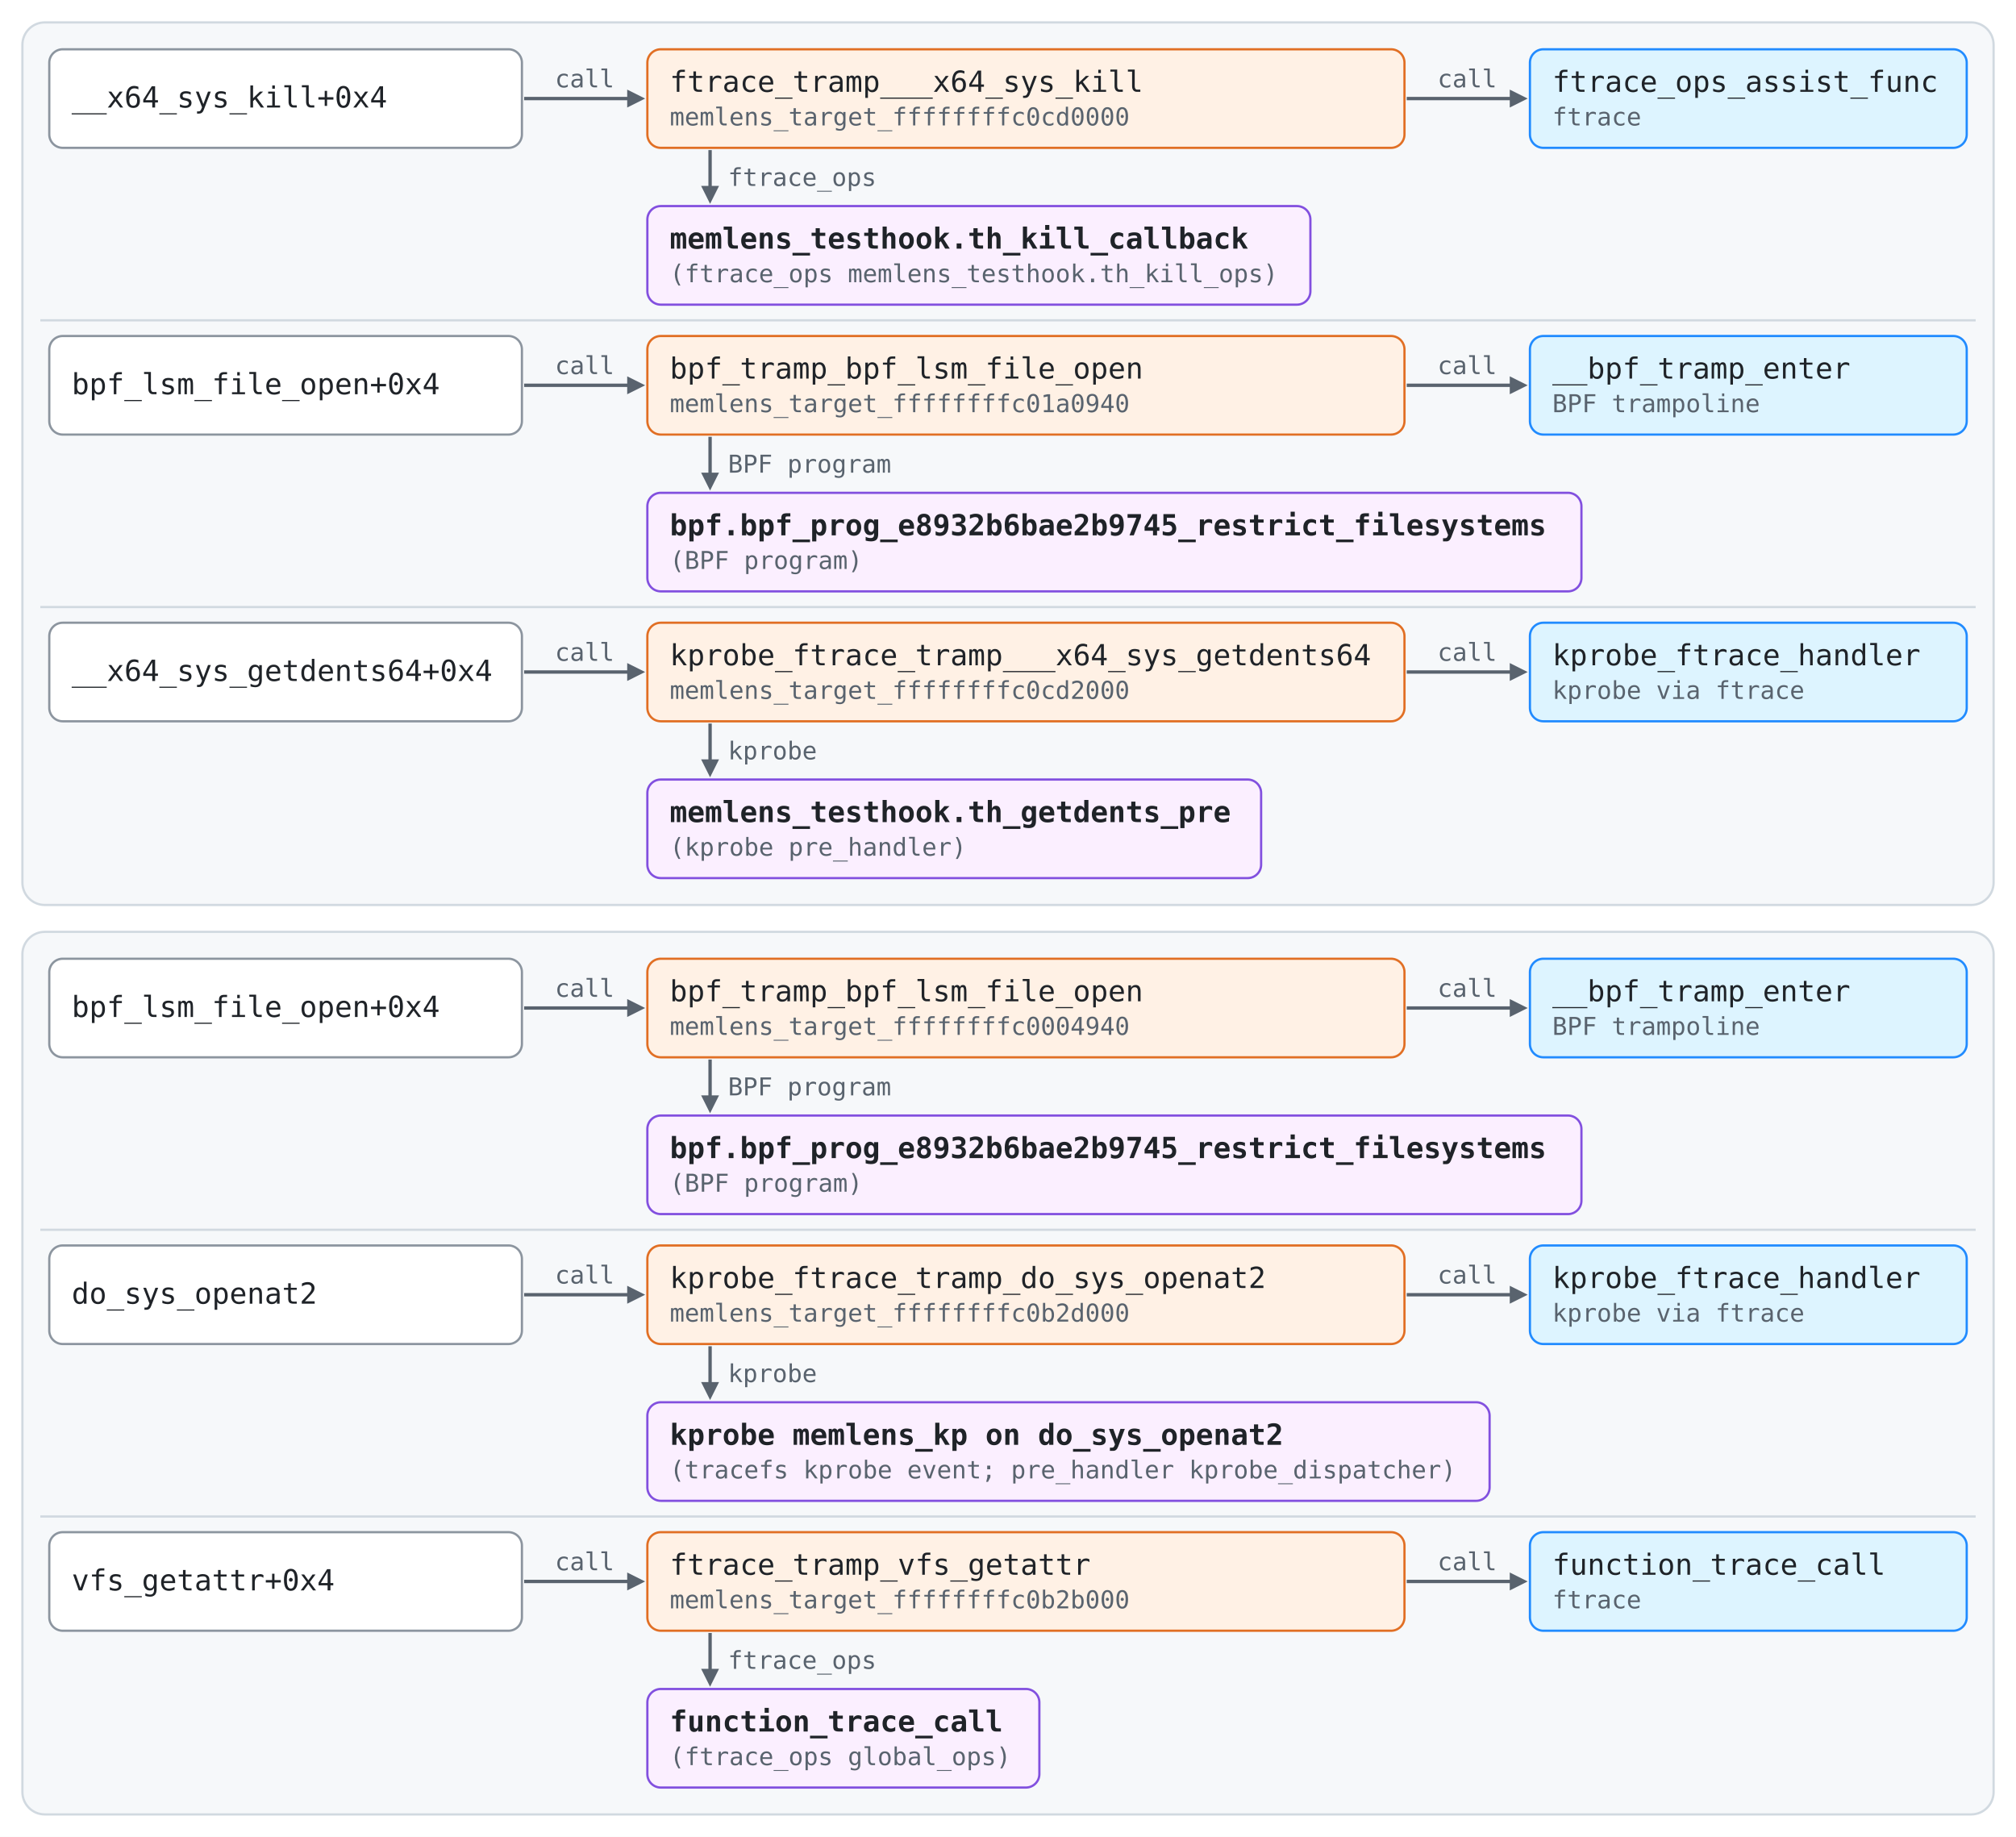
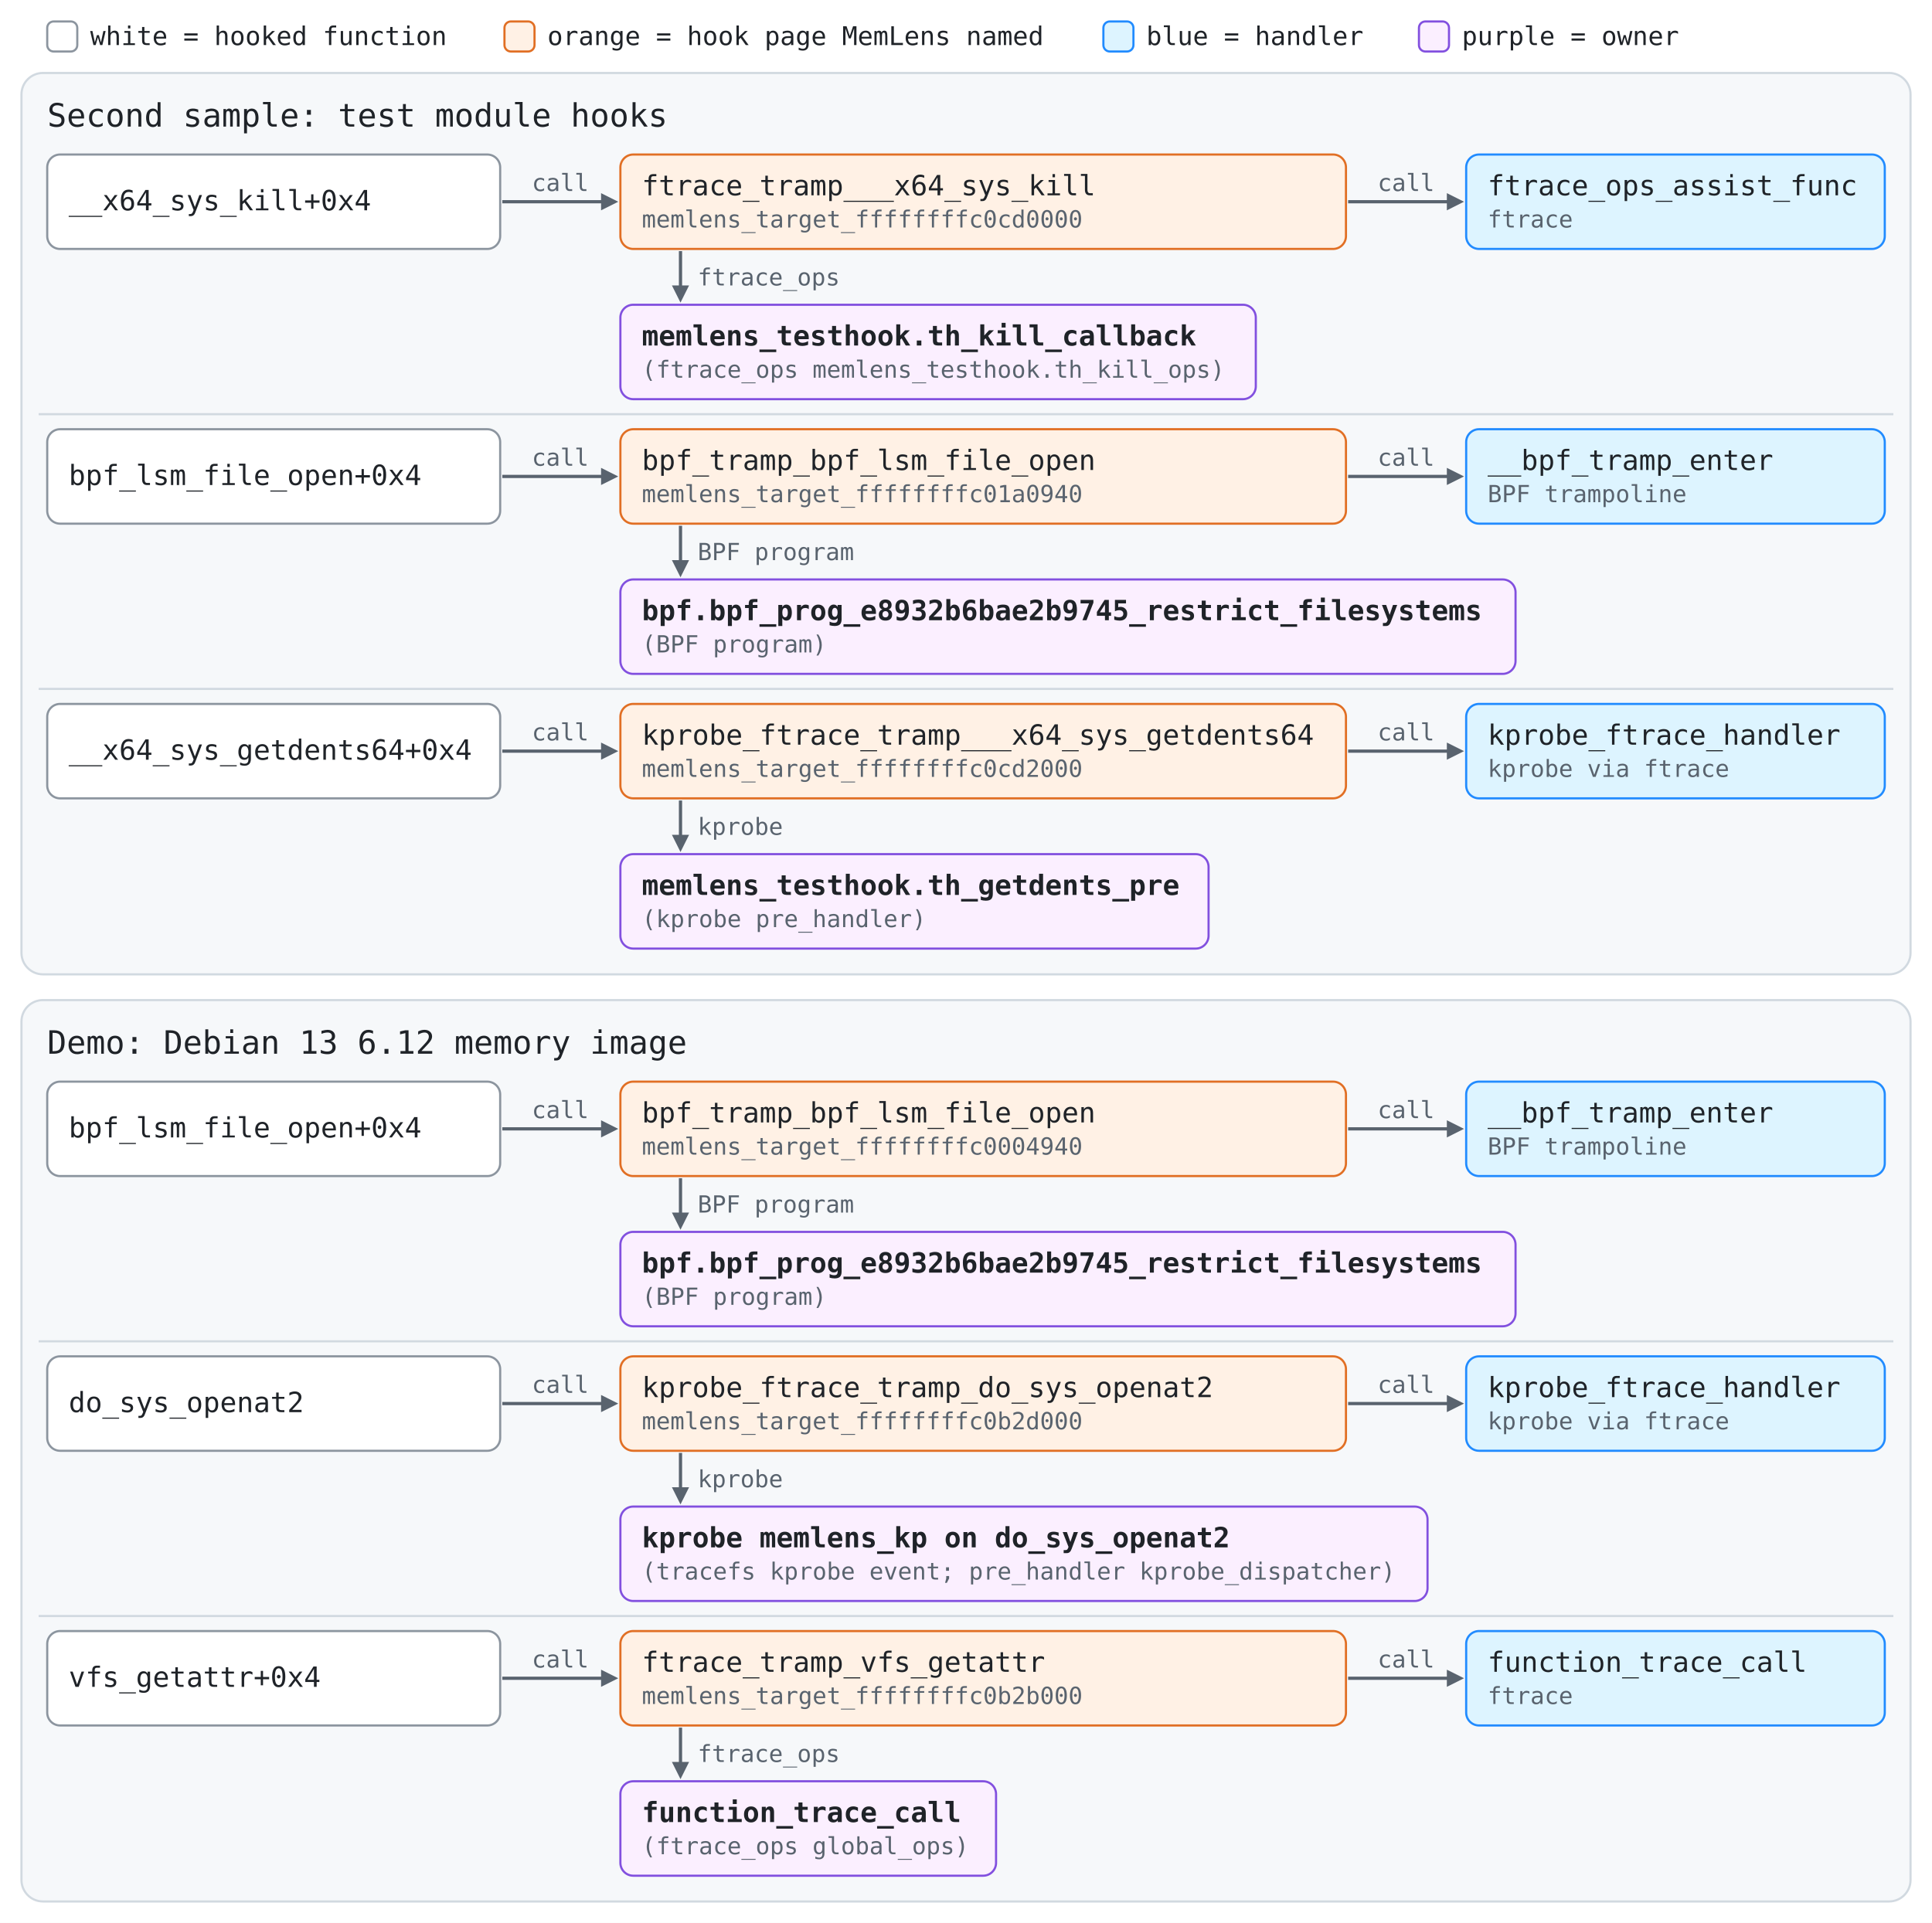
- <svg xmlns="http://www.w3.org/2000/svg" width="900" height="820" viewBox="0 0 900 820" font-family="monospace">
-   <rect width="900" height="820" fill="#ffffff" />
+ <svg xmlns="http://www.w3.org/2000/svg" width="900" height="896" viewBox="0 0 900 896" font-family="monospace">
+   <rect width="900" height="896" fill="#ffffff" />
+   <g class="legend">
+     <rect x="22" y="10" width="14" height="14" rx="3" fill="#ffffff" stroke="#8c959f" />
+     <text class="legend" x="42" y="21" font-size="12" fill="#1f2328">white = hooked function</text>
+     <rect x="235" y="10" width="14" height="14" rx="3" fill="#fff1e5" stroke="#e16f24" />
+     <text class="legend" x="255" y="21" font-size="12" fill="#1f2328">orange = hook page MemLens named</text>
+     <rect x="514" y="10" width="14" height="14" rx="3" fill="#ddf4ff" stroke="#218bff" />
+     <text class="legend" x="534" y="21" font-size="12" fill="#1f2328">blue = handler</text>
+     <rect x="661" y="10" width="14" height="14" rx="3" fill="#fbefff" stroke="#8250df" />
+     <text class="legend" x="681" y="21" font-size="12" fill="#1f2328">purple = owner</text>
+   </g>
  <g class="panel">
-     <rect x="10" y="10" width="880" height="394" rx="10" fill="#f6f8fa" stroke="#d1d9e0" />
+     <rect x="10" y="34" width="880" height="420" rx="10" fill="#f6f8fa" stroke="#d1d9e0" />
+     <text class="heading" x="22" y="59" font-size="15" fill="#1f2328">Second sample: test module hooks</text>
    <g class="lane">
-       <rect x="22" y="22" width="211" height="44" rx="6" fill="#ffffff" stroke="#8c959f" />
-       <text class="site" x="32" y="48" font-size="13" fill="#1f2328">__x64_sys_kill+0x4</text>
-       <rect x="289" y="22" width="338" height="44" rx="6" fill="#fff1e5" stroke="#e16f24" />
-       <text class="page" x="299" y="41" font-size="13" fill="#1f2328">ftrace_tramp___x64_sys_kill</text>
-       <text class="page-label" x="299" y="56" font-size="11" fill="#59636e">memlens_target_ffffffffc0cd0000</text>
-       <rect x="683" y="22" width="195" height="44" rx="6" fill="#ddf4ff" stroke="#218bff" />
-       <text class="handler" x="693" y="41" font-size="13" fill="#1f2328">ftrace_ops_assist_func</text>
-       <text class="handler-label" x="693" y="56" font-size="11" fill="#59636e">ftrace</text>
-       <line x1="234" y1="44" x2="281" y2="44" stroke="#59636e" stroke-width="1.5" />
-       <polygon points="288,44 280,40 280,48" fill="#59636e" />
-       <text class="edge" x="261" y="39" font-size="11" text-anchor="middle" fill="#59636e">call</text>
-       <line x1="628" y1="44" x2="675" y2="44" stroke="#59636e" stroke-width="1.5" />
-       <polygon points="682,44 674,40 674,48" fill="#59636e" />
-       <text class="edge" x="655" y="39" font-size="11" text-anchor="middle" fill="#59636e">call</text>
-       <line x1="317" y1="67" x2="317" y2="84" stroke="#59636e" stroke-width="1.5" />
-       <polygon points="317,91 313,83 321,83" fill="#59636e" />
-       <text class="edge" x="325" y="83" font-size="11" fill="#59636e">ftrace_ops</text>
-       <rect x="289" y="92" width="296" height="44" rx="6" fill="#fbefff" stroke="#8250df" />
-       <text class="owner" x="299" y="111" font-size="13" font-weight="bold" fill="#1f2328">memlens_testhook.th_kill_callback</text>
-       <text class="owner" x="299" y="126" font-size="11" fill="#59636e">(ftrace_ops memlens_testhook.th_kill_ops)</text>
+       <rect x="22" y="72" width="211" height="44" rx="6" fill="#ffffff" stroke="#8c959f" />
+       <text class="site" x="32" y="98" font-size="13" fill="#1f2328">__x64_sys_kill+0x4</text>
+       <rect x="289" y="72" width="338" height="44" rx="6" fill="#fff1e5" stroke="#e16f24" />
+       <text class="page" x="299" y="91" font-size="13" fill="#1f2328">ftrace_tramp___x64_sys_kill</text>
+       <text class="page-label" x="299" y="106" font-size="11" fill="#59636e">memlens_target_ffffffffc0cd0000</text>
+       <rect x="683" y="72" width="195" height="44" rx="6" fill="#ddf4ff" stroke="#218bff" />
+       <text class="handler" x="693" y="91" font-size="13" fill="#1f2328">ftrace_ops_assist_func</text>
+       <text class="handler-label" x="693" y="106" font-size="11" fill="#59636e">ftrace</text>
+       <line x1="234" y1="94" x2="281" y2="94" stroke="#59636e" stroke-width="1.5" />
+       <polygon points="288,94 280,90 280,98" fill="#59636e" />
+       <text class="edge" x="261" y="89" font-size="11" text-anchor="middle" fill="#59636e">call</text>
+       <line x1="628" y1="94" x2="675" y2="94" stroke="#59636e" stroke-width="1.5" />
+       <polygon points="682,94 674,90 674,98" fill="#59636e" />
+       <text class="edge" x="655" y="89" font-size="11" text-anchor="middle" fill="#59636e">call</text>
+       <line x1="317" y1="117" x2="317" y2="134" stroke="#59636e" stroke-width="1.5" />
+       <polygon points="317,141 313,133 321,133" fill="#59636e" />
+       <text class="edge" x="325" y="133" font-size="11" fill="#59636e">ftrace_ops</text>
+       <rect x="289" y="142" width="296" height="44" rx="6" fill="#fbefff" stroke="#8250df" />
+       <text class="owner" x="299" y="161" font-size="13" font-weight="bold" fill="#1f2328">memlens_testhook.th_kill_callback</text>
+       <text class="owner" x="299" y="176" font-size="11" fill="#59636e">(ftrace_ops memlens_testhook.th_kill_ops)</text>
    </g>
-     <line x1="18" y1="143" x2="882" y2="143" stroke="#d1d9e0" />
+     <line x1="18" y1="193" x2="882" y2="193" stroke="#d1d9e0" />
    <g class="lane">
-       <rect x="22" y="150" width="211" height="44" rx="6" fill="#ffffff" stroke="#8c959f" />
-       <text class="site" x="32" y="176" font-size="13" fill="#1f2328">bpf_lsm_file_open+0x4</text>
-       <rect x="289" y="150" width="338" height="44" rx="6" fill="#fff1e5" stroke="#e16f24" />
-       <text class="page" x="299" y="169" font-size="13" fill="#1f2328">bpf_tramp_bpf_lsm_file_open</text>
-       <text class="page-label" x="299" y="184" font-size="11" fill="#59636e">memlens_target_ffffffffc01a0940</text>
-       <rect x="683" y="150" width="195" height="44" rx="6" fill="#ddf4ff" stroke="#218bff" />
-       <text class="handler" x="693" y="169" font-size="13" fill="#1f2328">__bpf_tramp_enter</text>
-       <text class="handler-label" x="693" y="184" font-size="11" fill="#59636e">BPF trampoline</text>
-       <line x1="234" y1="172" x2="281" y2="172" stroke="#59636e" stroke-width="1.5" />
-       <polygon points="288,172 280,168 280,176" fill="#59636e" />
-       <text class="edge" x="261" y="167" font-size="11" text-anchor="middle" fill="#59636e">call</text>
-       <line x1="628" y1="172" x2="675" y2="172" stroke="#59636e" stroke-width="1.5" />
-       <polygon points="682,172 674,168 674,176" fill="#59636e" />
-       <text class="edge" x="655" y="167" font-size="11" text-anchor="middle" fill="#59636e">call</text>
-       <line x1="317" y1="195" x2="317" y2="212" stroke="#59636e" stroke-width="1.5" />
-       <polygon points="317,219 313,211 321,211" fill="#59636e" />
-       <text class="edge" x="325" y="211" font-size="11" fill="#59636e">BPF program</text>
-       <rect x="289" y="220" width="417" height="44" rx="6" fill="#fbefff" stroke="#8250df" />
-       <text class="owner" x="299" y="239" font-size="13" font-weight="bold" fill="#1f2328">bpf.bpf_prog_e8932b6bae2b9745_restrict_filesystems</text>
-       <text class="owner" x="299" y="254" font-size="11" fill="#59636e">(BPF program)</text>
+       <rect x="22" y="200" width="211" height="44" rx="6" fill="#ffffff" stroke="#8c959f" />
+       <text class="site" x="32" y="226" font-size="13" fill="#1f2328">bpf_lsm_file_open+0x4</text>
+       <rect x="289" y="200" width="338" height="44" rx="6" fill="#fff1e5" stroke="#e16f24" />
+       <text class="page" x="299" y="219" font-size="13" fill="#1f2328">bpf_tramp_bpf_lsm_file_open</text>
+       <text class="page-label" x="299" y="234" font-size="11" fill="#59636e">memlens_target_ffffffffc01a0940</text>
+       <rect x="683" y="200" width="195" height="44" rx="6" fill="#ddf4ff" stroke="#218bff" />
+       <text class="handler" x="693" y="219" font-size="13" fill="#1f2328">__bpf_tramp_enter</text>
+       <text class="handler-label" x="693" y="234" font-size="11" fill="#59636e">BPF trampoline</text>
+       <line x1="234" y1="222" x2="281" y2="222" stroke="#59636e" stroke-width="1.5" />
+       <polygon points="288,222 280,218 280,226" fill="#59636e" />
+       <text class="edge" x="261" y="217" font-size="11" text-anchor="middle" fill="#59636e">call</text>
+       <line x1="628" y1="222" x2="675" y2="222" stroke="#59636e" stroke-width="1.5" />
+       <polygon points="682,222 674,218 674,226" fill="#59636e" />
+       <text class="edge" x="655" y="217" font-size="11" text-anchor="middle" fill="#59636e">call</text>
+       <line x1="317" y1="245" x2="317" y2="262" stroke="#59636e" stroke-width="1.5" />
+       <polygon points="317,269 313,261 321,261" fill="#59636e" />
+       <text class="edge" x="325" y="261" font-size="11" fill="#59636e">BPF program</text>
+       <rect x="289" y="270" width="417" height="44" rx="6" fill="#fbefff" stroke="#8250df" />
+       <text class="owner" x="299" y="289" font-size="13" font-weight="bold" fill="#1f2328">bpf.bpf_prog_e8932b6bae2b9745_restrict_filesystems</text>
+       <text class="owner" x="299" y="304" font-size="11" fill="#59636e">(BPF program)</text>
    </g>
-     <line x1="18" y1="271" x2="882" y2="271" stroke="#d1d9e0" />
+     <line x1="18" y1="321" x2="882" y2="321" stroke="#d1d9e0" />
    <g class="lane">
-       <rect x="22" y="278" width="211" height="44" rx="6" fill="#ffffff" stroke="#8c959f" />
-       <text class="site" x="32" y="304" font-size="13" fill="#1f2328">__x64_sys_getdents64+0x4</text>
-       <rect x="289" y="278" width="338" height="44" rx="6" fill="#fff1e5" stroke="#e16f24" />
-       <text class="page" x="299" y="297" font-size="13" fill="#1f2328">kprobe_ftrace_tramp___x64_sys_getdents64</text>
-       <text class="page-label" x="299" y="312" font-size="11" fill="#59636e">memlens_target_ffffffffc0cd2000</text>
-       <rect x="683" y="278" width="195" height="44" rx="6" fill="#ddf4ff" stroke="#218bff" />
-       <text class="handler" x="693" y="297" font-size="13" fill="#1f2328">kprobe_ftrace_handler</text>
-       <text class="handler-label" x="693" y="312" font-size="11" fill="#59636e">kprobe via ftrace</text>
-       <line x1="234" y1="300" x2="281" y2="300" stroke="#59636e" stroke-width="1.5" />
-       <polygon points="288,300 280,296 280,304" fill="#59636e" />
-       <text class="edge" x="261" y="295" font-size="11" text-anchor="middle" fill="#59636e">call</text>
-       <line x1="628" y1="300" x2="675" y2="300" stroke="#59636e" stroke-width="1.5" />
-       <polygon points="682,300 674,296 674,304" fill="#59636e" />
-       <text class="edge" x="655" y="295" font-size="11" text-anchor="middle" fill="#59636e">call</text>
-       <line x1="317" y1="323" x2="317" y2="340" stroke="#59636e" stroke-width="1.5" />
-       <polygon points="317,347 313,339 321,339" fill="#59636e" />
-       <text class="edge" x="325" y="339" font-size="11" fill="#59636e">kprobe</text>
-       <rect x="289" y="348" width="274" height="44" rx="6" fill="#fbefff" stroke="#8250df" />
-       <text class="owner" x="299" y="367" font-size="13" font-weight="bold" fill="#1f2328">memlens_testhook.th_getdents_pre</text>
-       <text class="owner" x="299" y="382" font-size="11" fill="#59636e">(kprobe pre_handler)</text>
+       <rect x="22" y="328" width="211" height="44" rx="6" fill="#ffffff" stroke="#8c959f" />
+       <text class="site" x="32" y="354" font-size="13" fill="#1f2328">__x64_sys_getdents64+0x4</text>
+       <rect x="289" y="328" width="338" height="44" rx="6" fill="#fff1e5" stroke="#e16f24" />
+       <text class="page" x="299" y="347" font-size="13" fill="#1f2328">kprobe_ftrace_tramp___x64_sys_getdents64</text>
+       <text class="page-label" x="299" y="362" font-size="11" fill="#59636e">memlens_target_ffffffffc0cd2000</text>
+       <rect x="683" y="328" width="195" height="44" rx="6" fill="#ddf4ff" stroke="#218bff" />
+       <text class="handler" x="693" y="347" font-size="13" fill="#1f2328">kprobe_ftrace_handler</text>
+       <text class="handler-label" x="693" y="362" font-size="11" fill="#59636e">kprobe via ftrace</text>
+       <line x1="234" y1="350" x2="281" y2="350" stroke="#59636e" stroke-width="1.5" />
+       <polygon points="288,350 280,346 280,354" fill="#59636e" />
+       <text class="edge" x="261" y="345" font-size="11" text-anchor="middle" fill="#59636e">call</text>
+       <line x1="628" y1="350" x2="675" y2="350" stroke="#59636e" stroke-width="1.5" />
+       <polygon points="682,350 674,346 674,354" fill="#59636e" />
+       <text class="edge" x="655" y="345" font-size="11" text-anchor="middle" fill="#59636e">call</text>
+       <line x1="317" y1="373" x2="317" y2="390" stroke="#59636e" stroke-width="1.5" />
+       <polygon points="317,397 313,389 321,389" fill="#59636e" />
+       <text class="edge" x="325" y="389" font-size="11" fill="#59636e">kprobe</text>
+       <rect x="289" y="398" width="274" height="44" rx="6" fill="#fbefff" stroke="#8250df" />
+       <text class="owner" x="299" y="417" font-size="13" font-weight="bold" fill="#1f2328">memlens_testhook.th_getdents_pre</text>
+       <text class="owner" x="299" y="432" font-size="11" fill="#59636e">(kprobe pre_handler)</text>
    </g>
  </g>
  <g class="panel">
-     <rect x="10" y="416" width="880" height="394" rx="10" fill="#f6f8fa" stroke="#d1d9e0" />
+     <rect x="10" y="466" width="880" height="420" rx="10" fill="#f6f8fa" stroke="#d1d9e0" />
+     <text class="heading" x="22" y="491" font-size="15" fill="#1f2328">Demo: Debian 13 6.12 memory image</text>
    <g class="lane">
-       <rect x="22" y="428" width="211" height="44" rx="6" fill="#ffffff" stroke="#8c959f" />
-       <text class="site" x="32" y="454" font-size="13" fill="#1f2328">bpf_lsm_file_open+0x4</text>
-       <rect x="289" y="428" width="338" height="44" rx="6" fill="#fff1e5" stroke="#e16f24" />
-       <text class="page" x="299" y="447" font-size="13" fill="#1f2328">bpf_tramp_bpf_lsm_file_open</text>
-       <text class="page-label" x="299" y="462" font-size="11" fill="#59636e">memlens_target_ffffffffc0004940</text>
-       <rect x="683" y="428" width="195" height="44" rx="6" fill="#ddf4ff" stroke="#218bff" />
-       <text class="handler" x="693" y="447" font-size="13" fill="#1f2328">__bpf_tramp_enter</text>
-       <text class="handler-label" x="693" y="462" font-size="11" fill="#59636e">BPF trampoline</text>
-       <line x1="234" y1="450" x2="281" y2="450" stroke="#59636e" stroke-width="1.5" />
-       <polygon points="288,450 280,446 280,454" fill="#59636e" />
-       <text class="edge" x="261" y="445" font-size="11" text-anchor="middle" fill="#59636e">call</text>
-       <line x1="628" y1="450" x2="675" y2="450" stroke="#59636e" stroke-width="1.5" />
-       <polygon points="682,450 674,446 674,454" fill="#59636e" />
-       <text class="edge" x="655" y="445" font-size="11" text-anchor="middle" fill="#59636e">call</text>
-       <line x1="317" y1="473" x2="317" y2="490" stroke="#59636e" stroke-width="1.5" />
-       <polygon points="317,497 313,489 321,489" fill="#59636e" />
-       <text class="edge" x="325" y="489" font-size="11" fill="#59636e">BPF program</text>
-       <rect x="289" y="498" width="417" height="44" rx="6" fill="#fbefff" stroke="#8250df" />
-       <text class="owner" x="299" y="517" font-size="13" font-weight="bold" fill="#1f2328">bpf.bpf_prog_e8932b6bae2b9745_restrict_filesystems</text>
-       <text class="owner" x="299" y="532" font-size="11" fill="#59636e">(BPF program)</text>
+       <rect x="22" y="504" width="211" height="44" rx="6" fill="#ffffff" stroke="#8c959f" />
+       <text class="site" x="32" y="530" font-size="13" fill="#1f2328">bpf_lsm_file_open+0x4</text>
+       <rect x="289" y="504" width="338" height="44" rx="6" fill="#fff1e5" stroke="#e16f24" />
+       <text class="page" x="299" y="523" font-size="13" fill="#1f2328">bpf_tramp_bpf_lsm_file_open</text>
+       <text class="page-label" x="299" y="538" font-size="11" fill="#59636e">memlens_target_ffffffffc0004940</text>
+       <rect x="683" y="504" width="195" height="44" rx="6" fill="#ddf4ff" stroke="#218bff" />
+       <text class="handler" x="693" y="523" font-size="13" fill="#1f2328">__bpf_tramp_enter</text>
+       <text class="handler-label" x="693" y="538" font-size="11" fill="#59636e">BPF trampoline</text>
+       <line x1="234" y1="526" x2="281" y2="526" stroke="#59636e" stroke-width="1.5" />
+       <polygon points="288,526 280,522 280,530" fill="#59636e" />
+       <text class="edge" x="261" y="521" font-size="11" text-anchor="middle" fill="#59636e">call</text>
+       <line x1="628" y1="526" x2="675" y2="526" stroke="#59636e" stroke-width="1.5" />
+       <polygon points="682,526 674,522 674,530" fill="#59636e" />
+       <text class="edge" x="655" y="521" font-size="11" text-anchor="middle" fill="#59636e">call</text>
+       <line x1="317" y1="549" x2="317" y2="566" stroke="#59636e" stroke-width="1.5" />
+       <polygon points="317,573 313,565 321,565" fill="#59636e" />
+       <text class="edge" x="325" y="565" font-size="11" fill="#59636e">BPF program</text>
+       <rect x="289" y="574" width="417" height="44" rx="6" fill="#fbefff" stroke="#8250df" />
+       <text class="owner" x="299" y="593" font-size="13" font-weight="bold" fill="#1f2328">bpf.bpf_prog_e8932b6bae2b9745_restrict_filesystems</text>
+       <text class="owner" x="299" y="608" font-size="11" fill="#59636e">(BPF program)</text>
    </g>
-     <line x1="18" y1="549" x2="882" y2="549" stroke="#d1d9e0" />
+     <line x1="18" y1="625" x2="882" y2="625" stroke="#d1d9e0" />
    <g class="lane">
-       <rect x="22" y="556" width="211" height="44" rx="6" fill="#ffffff" stroke="#8c959f" />
-       <text class="site" x="32" y="582" font-size="13" fill="#1f2328">do_sys_openat2</text>
-       <rect x="289" y="556" width="338" height="44" rx="6" fill="#fff1e5" stroke="#e16f24" />
-       <text class="page" x="299" y="575" font-size="13" fill="#1f2328">kprobe_ftrace_tramp_do_sys_openat2</text>
-       <text class="page-label" x="299" y="590" font-size="11" fill="#59636e">memlens_target_ffffffffc0b2d000</text>
-       <rect x="683" y="556" width="195" height="44" rx="6" fill="#ddf4ff" stroke="#218bff" />
-       <text class="handler" x="693" y="575" font-size="13" fill="#1f2328">kprobe_ftrace_handler</text>
-       <text class="handler-label" x="693" y="590" font-size="11" fill="#59636e">kprobe via ftrace</text>
-       <line x1="234" y1="578" x2="281" y2="578" stroke="#59636e" stroke-width="1.5" />
-       <polygon points="288,578 280,574 280,582" fill="#59636e" />
-       <text class="edge" x="261" y="573" font-size="11" text-anchor="middle" fill="#59636e">call</text>
-       <line x1="628" y1="578" x2="675" y2="578" stroke="#59636e" stroke-width="1.5" />
-       <polygon points="682,578 674,574 674,582" fill="#59636e" />
-       <text class="edge" x="655" y="573" font-size="11" text-anchor="middle" fill="#59636e">call</text>
-       <line x1="317" y1="601" x2="317" y2="618" stroke="#59636e" stroke-width="1.5" />
-       <polygon points="317,625 313,617 321,617" fill="#59636e" />
-       <text class="edge" x="325" y="617" font-size="11" fill="#59636e">kprobe</text>
-       <rect x="289" y="626" width="376" height="44" rx="6" fill="#fbefff" stroke="#8250df" />
-       <text class="owner" x="299" y="645" font-size="13" font-weight="bold" fill="#1f2328">kprobe memlens_kp on do_sys_openat2</text>
-       <text class="owner" x="299" y="660" font-size="11" fill="#59636e">(tracefs kprobe event; pre_handler kprobe_dispatcher)</text>
+       <rect x="22" y="632" width="211" height="44" rx="6" fill="#ffffff" stroke="#8c959f" />
+       <text class="site" x="32" y="658" font-size="13" fill="#1f2328">do_sys_openat2</text>
+       <rect x="289" y="632" width="338" height="44" rx="6" fill="#fff1e5" stroke="#e16f24" />
+       <text class="page" x="299" y="651" font-size="13" fill="#1f2328">kprobe_ftrace_tramp_do_sys_openat2</text>
+       <text class="page-label" x="299" y="666" font-size="11" fill="#59636e">memlens_target_ffffffffc0b2d000</text>
+       <rect x="683" y="632" width="195" height="44" rx="6" fill="#ddf4ff" stroke="#218bff" />
+       <text class="handler" x="693" y="651" font-size="13" fill="#1f2328">kprobe_ftrace_handler</text>
+       <text class="handler-label" x="693" y="666" font-size="11" fill="#59636e">kprobe via ftrace</text>
+       <line x1="234" y1="654" x2="281" y2="654" stroke="#59636e" stroke-width="1.5" />
+       <polygon points="288,654 280,650 280,658" fill="#59636e" />
+       <text class="edge" x="261" y="649" font-size="11" text-anchor="middle" fill="#59636e">call</text>
+       <line x1="628" y1="654" x2="675" y2="654" stroke="#59636e" stroke-width="1.5" />
+       <polygon points="682,654 674,650 674,658" fill="#59636e" />
+       <text class="edge" x="655" y="649" font-size="11" text-anchor="middle" fill="#59636e">call</text>
+       <line x1="317" y1="677" x2="317" y2="694" stroke="#59636e" stroke-width="1.5" />
+       <polygon points="317,701 313,693 321,693" fill="#59636e" />
+       <text class="edge" x="325" y="693" font-size="11" fill="#59636e">kprobe</text>
+       <rect x="289" y="702" width="376" height="44" rx="6" fill="#fbefff" stroke="#8250df" />
+       <text class="owner" x="299" y="721" font-size="13" font-weight="bold" fill="#1f2328">kprobe memlens_kp on do_sys_openat2</text>
+       <text class="owner" x="299" y="736" font-size="11" fill="#59636e">(tracefs kprobe event; pre_handler kprobe_dispatcher)</text>
    </g>
-     <line x1="18" y1="677" x2="882" y2="677" stroke="#d1d9e0" />
+     <line x1="18" y1="753" x2="882" y2="753" stroke="#d1d9e0" />
    <g class="lane">
-       <rect x="22" y="684" width="211" height="44" rx="6" fill="#ffffff" stroke="#8c959f" />
-       <text class="site" x="32" y="710" font-size="13" fill="#1f2328">vfs_getattr+0x4</text>
-       <rect x="289" y="684" width="338" height="44" rx="6" fill="#fff1e5" stroke="#e16f24" />
-       <text class="page" x="299" y="703" font-size="13" fill="#1f2328">ftrace_tramp_vfs_getattr</text>
-       <text class="page-label" x="299" y="718" font-size="11" fill="#59636e">memlens_target_ffffffffc0b2b000</text>
-       <rect x="683" y="684" width="195" height="44" rx="6" fill="#ddf4ff" stroke="#218bff" />
-       <text class="handler" x="693" y="703" font-size="13" fill="#1f2328">function_trace_call</text>
-       <text class="handler-label" x="693" y="718" font-size="11" fill="#59636e">ftrace</text>
-       <line x1="234" y1="706" x2="281" y2="706" stroke="#59636e" stroke-width="1.5" />
-       <polygon points="288,706 280,702 280,710" fill="#59636e" />
-       <text class="edge" x="261" y="701" font-size="11" text-anchor="middle" fill="#59636e">call</text>
-       <line x1="628" y1="706" x2="675" y2="706" stroke="#59636e" stroke-width="1.5" />
-       <polygon points="682,706 674,702 674,710" fill="#59636e" />
-       <text class="edge" x="655" y="701" font-size="11" text-anchor="middle" fill="#59636e">call</text>
-       <line x1="317" y1="729" x2="317" y2="746" stroke="#59636e" stroke-width="1.5" />
-       <polygon points="317,753 313,745 321,745" fill="#59636e" />
-       <text class="edge" x="325" y="745" font-size="11" fill="#59636e">ftrace_ops</text>
-       <rect x="289" y="754" width="175" height="44" rx="6" fill="#fbefff" stroke="#8250df" />
-       <text class="owner" x="299" y="773" font-size="13" font-weight="bold" fill="#1f2328">function_trace_call</text>
-       <text class="owner" x="299" y="788" font-size="11" fill="#59636e">(ftrace_ops global_ops)</text>
+       <rect x="22" y="760" width="211" height="44" rx="6" fill="#ffffff" stroke="#8c959f" />
+       <text class="site" x="32" y="786" font-size="13" fill="#1f2328">vfs_getattr+0x4</text>
+       <rect x="289" y="760" width="338" height="44" rx="6" fill="#fff1e5" stroke="#e16f24" />
+       <text class="page" x="299" y="779" font-size="13" fill="#1f2328">ftrace_tramp_vfs_getattr</text>
+       <text class="page-label" x="299" y="794" font-size="11" fill="#59636e">memlens_target_ffffffffc0b2b000</text>
+       <rect x="683" y="760" width="195" height="44" rx="6" fill="#ddf4ff" stroke="#218bff" />
+       <text class="handler" x="693" y="779" font-size="13" fill="#1f2328">function_trace_call</text>
+       <text class="handler-label" x="693" y="794" font-size="11" fill="#59636e">ftrace</text>
+       <line x1="234" y1="782" x2="281" y2="782" stroke="#59636e" stroke-width="1.5" />
+       <polygon points="288,782 280,778 280,786" fill="#59636e" />
+       <text class="edge" x="261" y="777" font-size="11" text-anchor="middle" fill="#59636e">call</text>
+       <line x1="628" y1="782" x2="675" y2="782" stroke="#59636e" stroke-width="1.5" />
+       <polygon points="682,782 674,778 674,786" fill="#59636e" />
+       <text class="edge" x="655" y="777" font-size="11" text-anchor="middle" fill="#59636e">call</text>
+       <line x1="317" y1="805" x2="317" y2="822" stroke="#59636e" stroke-width="1.5" />
+       <polygon points="317,829 313,821 321,821" fill="#59636e" />
+       <text class="edge" x="325" y="821" font-size="11" fill="#59636e">ftrace_ops</text>
+       <rect x="289" y="830" width="175" height="44" rx="6" fill="#fbefff" stroke="#8250df" />
+       <text class="owner" x="299" y="849" font-size="13" font-weight="bold" fill="#1f2328">function_trace_call</text>
+       <text class="owner" x="299" y="864" font-size="11" fill="#59636e">(ftrace_ops global_ops)</text>
    </g>
  </g>
</svg>
